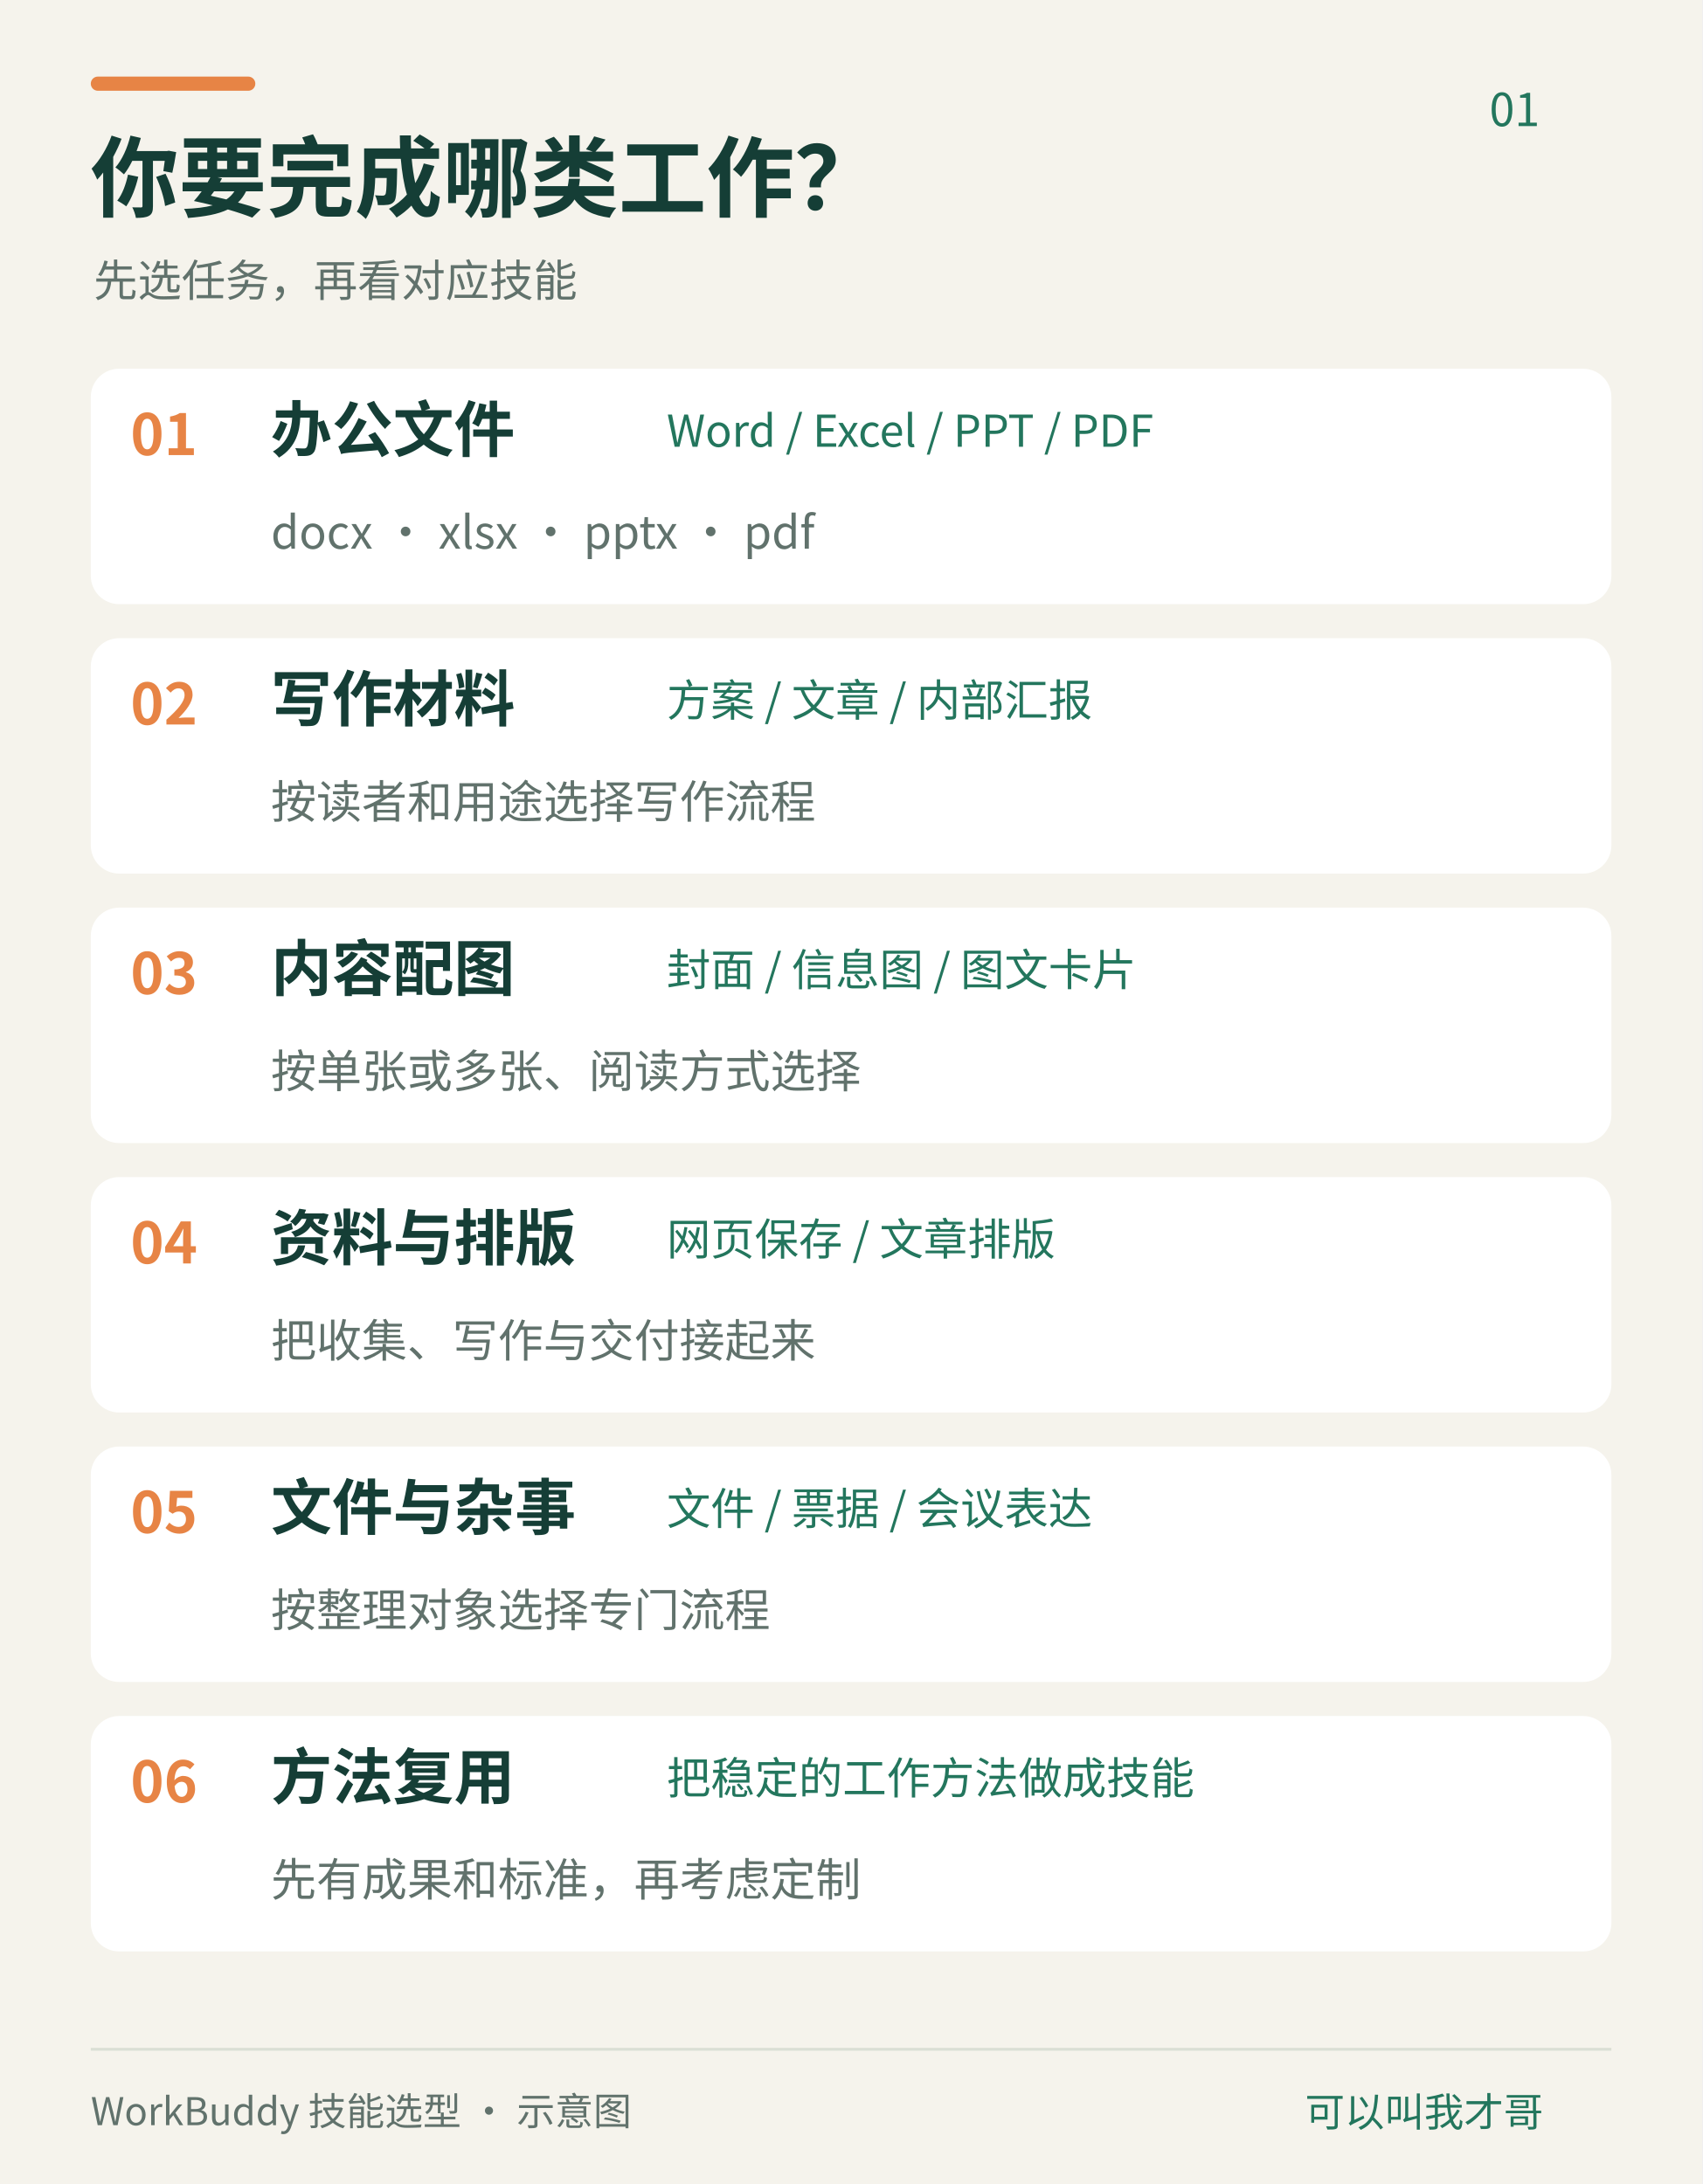
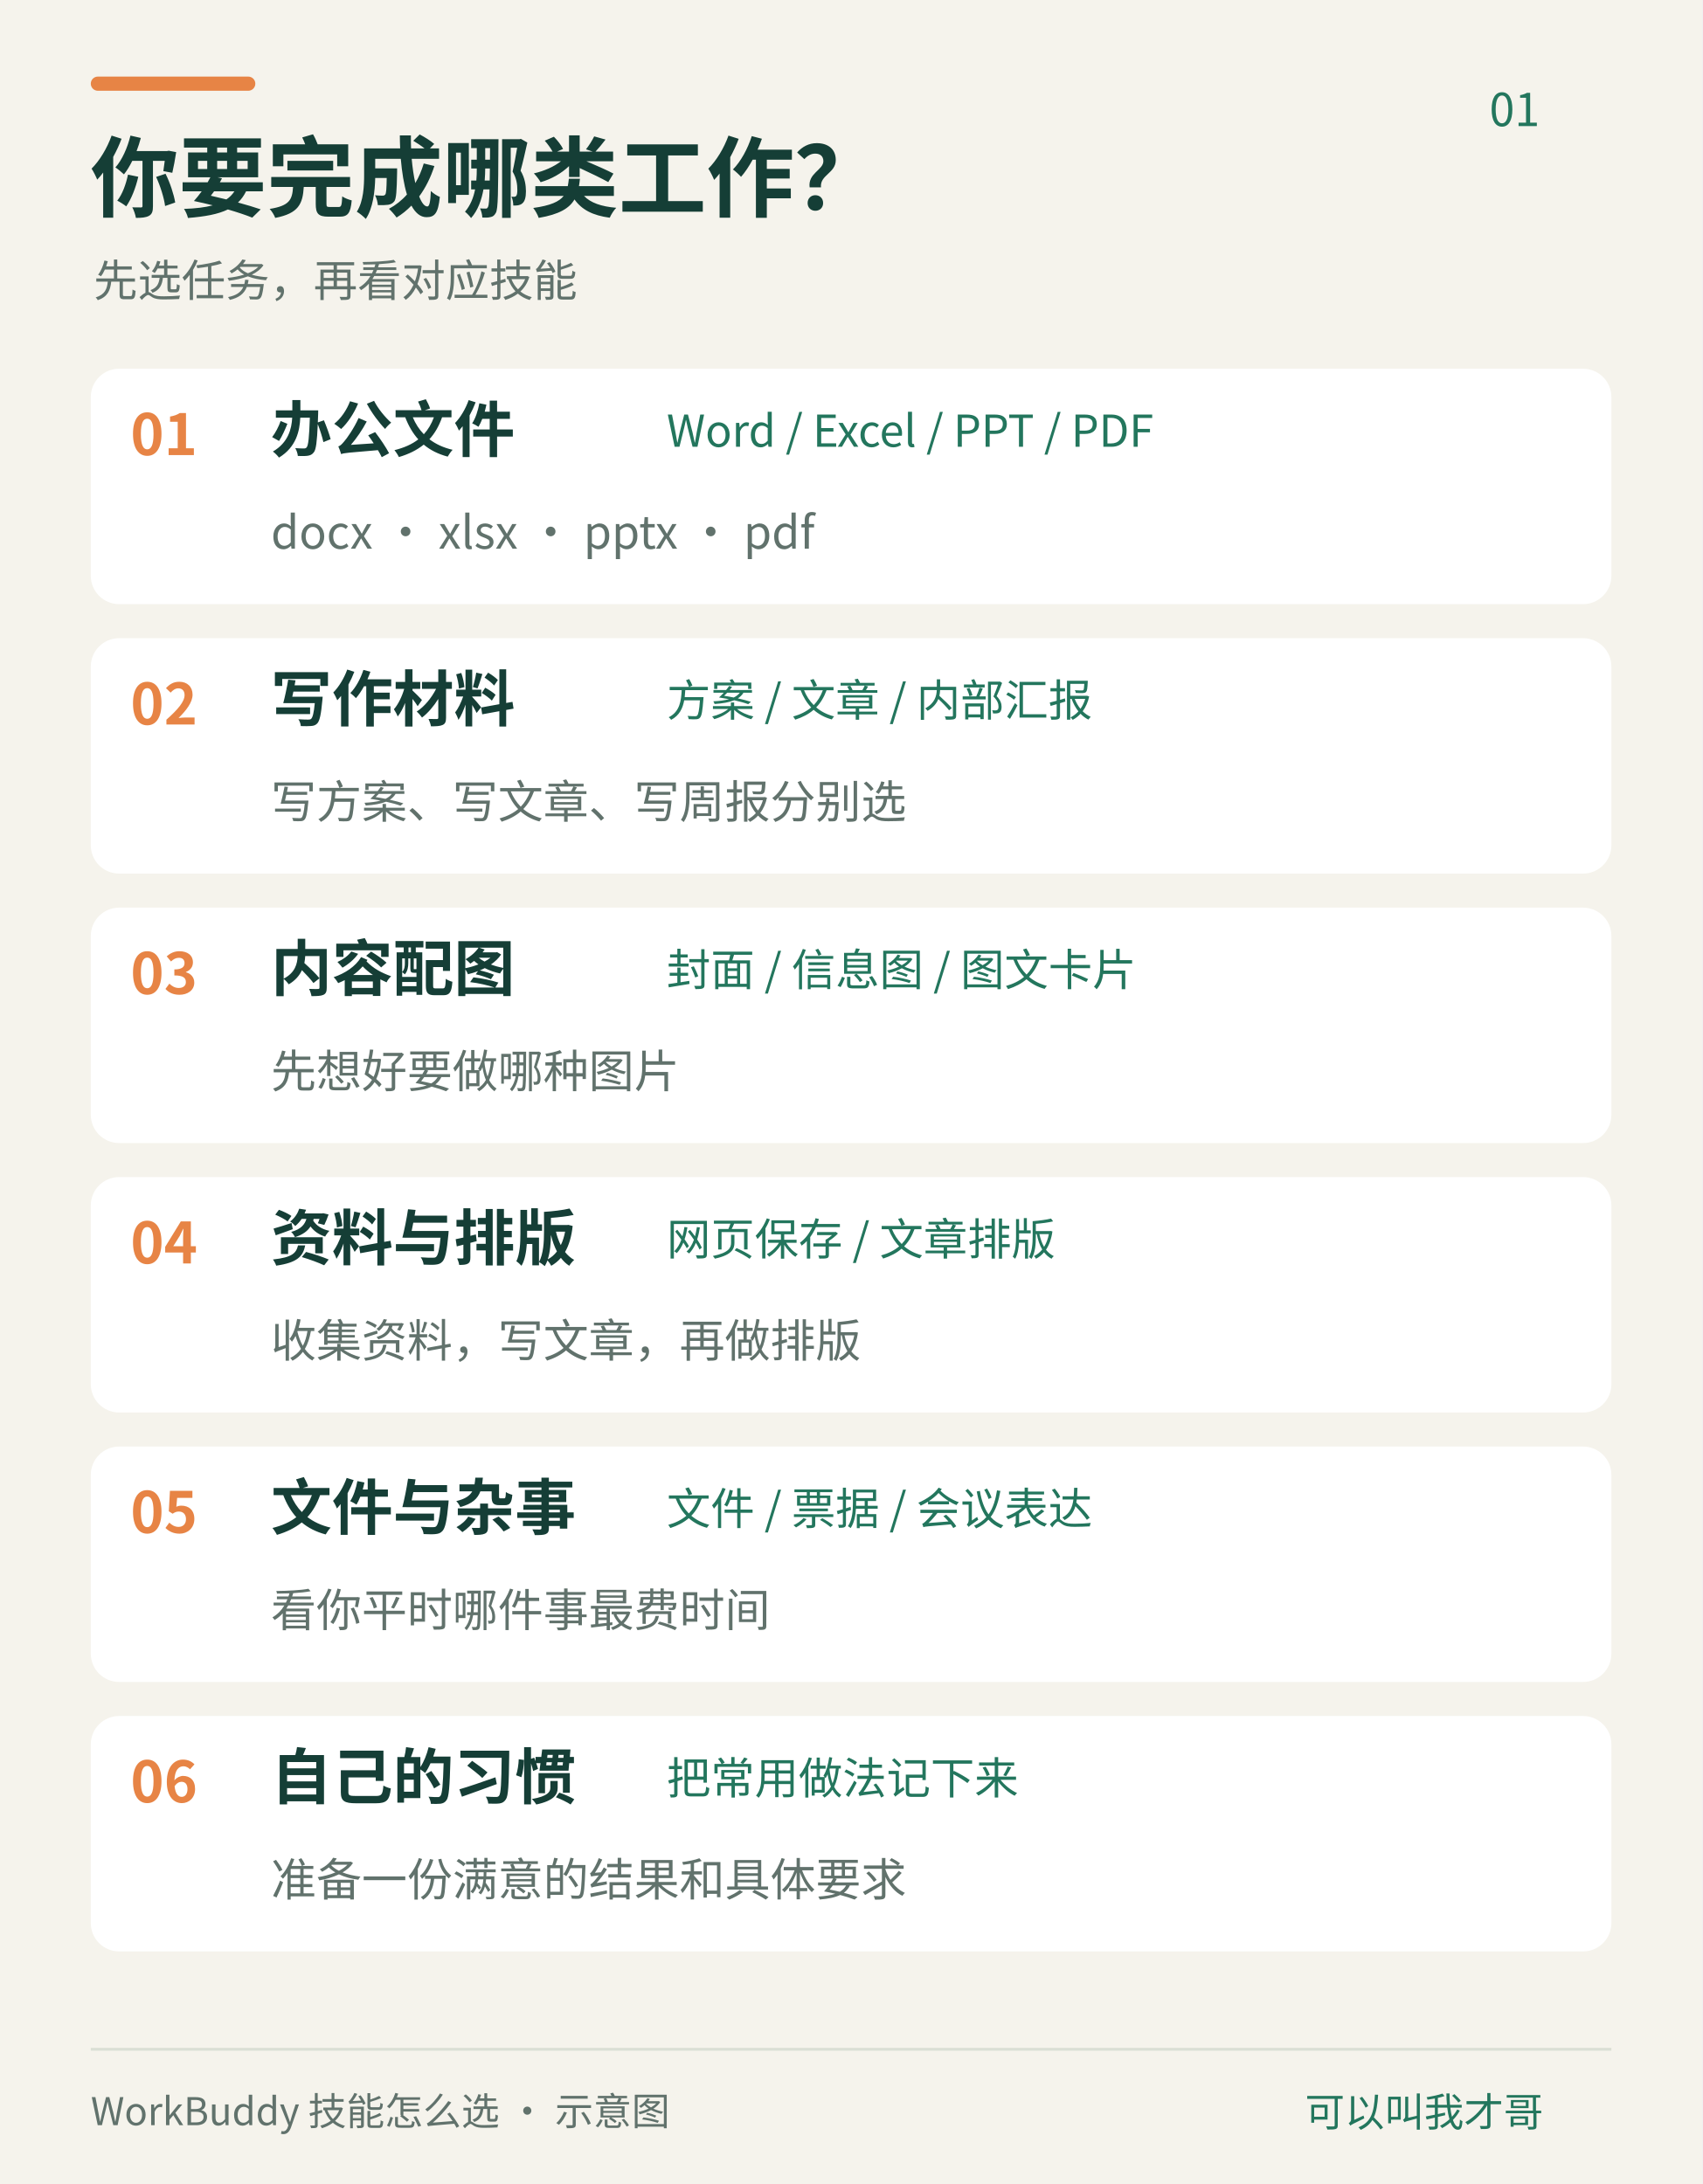
<svg xmlns="http://www.w3.org/2000/svg" width="1200" height="1540" viewBox="0 0 1200 1540">
  <rect width="100%" height="100%" fill="#F5F3EC" />
  <rect x="64" y="54" width="116" height="10" rx="5" fill="#E78445" />
  <text x="64" y="94" dominant-baseline="text-before-edge" font-family="Microsoft YaHei, Noto Sans CJK SC, sans-serif" font-size="62" font-weight="700" fill="#153E36">你要完成哪类工作？</text>
  <text x="66" y="182" dominant-baseline="text-before-edge" font-family="Microsoft YaHei, Noto Sans CJK SC, sans-serif" font-size="31" font-weight="400" fill="#61726C">先选任务，再看对应技能</text>
  <text x="1050" y="61" dominant-baseline="text-before-edge" font-family="Microsoft YaHei, Noto Sans CJK SC, sans-serif" font-size="32" font-weight="400" fill="#23765D">01</text>
  <rect x="64" y="260" width="1072" height="166" rx="20" fill="#FFFFFF" />
  <text x="92" y="286" dominant-baseline="text-before-edge" font-family="Microsoft YaHei, Noto Sans CJK SC, sans-serif" font-size="40" font-weight="700" fill="#E78445">01</text>
  <text x="191" y="281" dominant-baseline="text-before-edge" font-family="Microsoft YaHei, Noto Sans CJK SC, sans-serif" font-size="43" font-weight="700" fill="#153E36">办公文件</text>
  <text x="470" y="288" dominant-baseline="text-before-edge" font-family="Microsoft YaHei, Noto Sans CJK SC, sans-serif" font-size="31" font-weight="400" fill="#23765D">Word / Excel / PPT / PDF</text>
  <text x="191" y="359" dominant-baseline="text-before-edge" font-family="Microsoft YaHei, Noto Sans CJK SC, sans-serif" font-size="32" font-weight="400" fill="#61726C">docx · xlsx · pptx · pdf</text>
  <rect x="64" y="450" width="1072" height="166" rx="20" fill="#FFFFFF" />
  <text x="92" y="476" dominant-baseline="text-before-edge" font-family="Microsoft YaHei, Noto Sans CJK SC, sans-serif" font-size="40" font-weight="700" fill="#E78445">02</text>
  <text x="191" y="471" dominant-baseline="text-before-edge" font-family="Microsoft YaHei, Noto Sans CJK SC, sans-serif" font-size="43" font-weight="700" fill="#153E36">写作材料</text>
  <text x="470" y="478" dominant-baseline="text-before-edge" font-family="Microsoft YaHei, Noto Sans CJK SC, sans-serif" font-size="31" font-weight="400" fill="#23765D">方案 / 文章 / 内部汇报</text>
-   <text x="191" y="549" dominant-baseline="text-before-edge" font-family="Microsoft YaHei, Noto Sans CJK SC, sans-serif" font-size="32" font-weight="400" fill="#61726C">按读者和用途选择写作流程</text>
+   <text x="191" y="549" dominant-baseline="text-before-edge" font-family="Microsoft YaHei, Noto Sans CJK SC, sans-serif" font-size="32" font-weight="400" fill="#61726C">写方案、写文章、写周报分别选</text>
  <rect x="64" y="640" width="1072" height="166" rx="20" fill="#FFFFFF" />
  <text x="92" y="666" dominant-baseline="text-before-edge" font-family="Microsoft YaHei, Noto Sans CJK SC, sans-serif" font-size="40" font-weight="700" fill="#E78445">03</text>
  <text x="191" y="661" dominant-baseline="text-before-edge" font-family="Microsoft YaHei, Noto Sans CJK SC, sans-serif" font-size="43" font-weight="700" fill="#153E36">内容配图</text>
  <text x="470" y="668" dominant-baseline="text-before-edge" font-family="Microsoft YaHei, Noto Sans CJK SC, sans-serif" font-size="31" font-weight="400" fill="#23765D">封面 / 信息图 / 图文卡片</text>
-   <text x="191" y="739" dominant-baseline="text-before-edge" font-family="Microsoft YaHei, Noto Sans CJK SC, sans-serif" font-size="32" font-weight="400" fill="#61726C">按单张或多张、阅读方式选择</text>
+   <text x="191" y="739" dominant-baseline="text-before-edge" font-family="Microsoft YaHei, Noto Sans CJK SC, sans-serif" font-size="32" font-weight="400" fill="#61726C">先想好要做哪种图片</text>
  <rect x="64" y="830" width="1072" height="166" rx="20" fill="#FFFFFF" />
  <text x="92" y="856" dominant-baseline="text-before-edge" font-family="Microsoft YaHei, Noto Sans CJK SC, sans-serif" font-size="40" font-weight="700" fill="#E78445">04</text>
  <text x="191" y="851" dominant-baseline="text-before-edge" font-family="Microsoft YaHei, Noto Sans CJK SC, sans-serif" font-size="43" font-weight="700" fill="#153E36">资料与排版</text>
  <text x="470" y="858" dominant-baseline="text-before-edge" font-family="Microsoft YaHei, Noto Sans CJK SC, sans-serif" font-size="31" font-weight="400" fill="#23765D">网页保存 / 文章排版</text>
-   <text x="191" y="929" dominant-baseline="text-before-edge" font-family="Microsoft YaHei, Noto Sans CJK SC, sans-serif" font-size="32" font-weight="400" fill="#61726C">把收集、写作与交付接起来</text>
+   <text x="191" y="929" dominant-baseline="text-before-edge" font-family="Microsoft YaHei, Noto Sans CJK SC, sans-serif" font-size="32" font-weight="400" fill="#61726C">收集资料，写文章，再做排版</text>
  <rect x="64" y="1020" width="1072" height="166" rx="20" fill="#FFFFFF" />
  <text x="92" y="1046" dominant-baseline="text-before-edge" font-family="Microsoft YaHei, Noto Sans CJK SC, sans-serif" font-size="40" font-weight="700" fill="#E78445">05</text>
  <text x="191" y="1041" dominant-baseline="text-before-edge" font-family="Microsoft YaHei, Noto Sans CJK SC, sans-serif" font-size="43" font-weight="700" fill="#153E36">文件与杂事</text>
  <text x="470" y="1048" dominant-baseline="text-before-edge" font-family="Microsoft YaHei, Noto Sans CJK SC, sans-serif" font-size="31" font-weight="400" fill="#23765D">文件 / 票据 / 会议表达</text>
-   <text x="191" y="1119" dominant-baseline="text-before-edge" font-family="Microsoft YaHei, Noto Sans CJK SC, sans-serif" font-size="32" font-weight="400" fill="#61726C">按整理对象选择专门流程</text>
+   <text x="191" y="1119" dominant-baseline="text-before-edge" font-family="Microsoft YaHei, Noto Sans CJK SC, sans-serif" font-size="32" font-weight="400" fill="#61726C">看你平时哪件事最费时间</text>
  <rect x="64" y="1210" width="1072" height="166" rx="20" fill="#FFFFFF" />
  <text x="92" y="1236" dominant-baseline="text-before-edge" font-family="Microsoft YaHei, Noto Sans CJK SC, sans-serif" font-size="40" font-weight="700" fill="#E78445">06</text>
-   <text x="191" y="1231" dominant-baseline="text-before-edge" font-family="Microsoft YaHei, Noto Sans CJK SC, sans-serif" font-size="43" font-weight="700" fill="#153E36">方法复用</text>
-   <text x="470" y="1238" dominant-baseline="text-before-edge" font-family="Microsoft YaHei, Noto Sans CJK SC, sans-serif" font-size="31" font-weight="400" fill="#23765D">把稳定的工作方法做成技能</text>
-   <text x="191" y="1309" dominant-baseline="text-before-edge" font-family="Microsoft YaHei, Noto Sans CJK SC, sans-serif" font-size="32" font-weight="400" fill="#61726C">先有成果和标准，再考虑定制</text>
+   <text x="191" y="1231" dominant-baseline="text-before-edge" font-family="Microsoft YaHei, Noto Sans CJK SC, sans-serif" font-size="43" font-weight="700" fill="#153E36">自己的习惯</text>
+   <text x="470" y="1238" dominant-baseline="text-before-edge" font-family="Microsoft YaHei, Noto Sans CJK SC, sans-serif" font-size="31" font-weight="400" fill="#23765D">把常用做法记下来</text>
+   <text x="191" y="1309" dominant-baseline="text-before-edge" font-family="Microsoft YaHei, Noto Sans CJK SC, sans-serif" font-size="32" font-weight="400" fill="#61726C">准备一份满意的结果和具体要求</text>
  <path d="M 64 1445 L 1136 1445" fill="none" stroke="#DADFD5" stroke-width="2" />
-   <text x="64" y="1475" dominant-baseline="text-before-edge" font-family="Microsoft YaHei, Noto Sans CJK SC, sans-serif" font-size="27" font-weight="400" fill="#61726C">WorkBuddy 技能选型 · 示意图</text>
+   <text x="64" y="1475" dominant-baseline="text-before-edge" font-family="Microsoft YaHei, Noto Sans CJK SC, sans-serif" font-size="27" font-weight="400" fill="#61726C">WorkBuddy 技能怎么选 · 示意图</text>
  <text x="920" y="1475" dominant-baseline="text-before-edge" font-family="Microsoft YaHei, Noto Sans CJK SC, sans-serif" font-size="28" font-weight="400" fill="#23765D">可以叫我才哥</text>
</svg>
